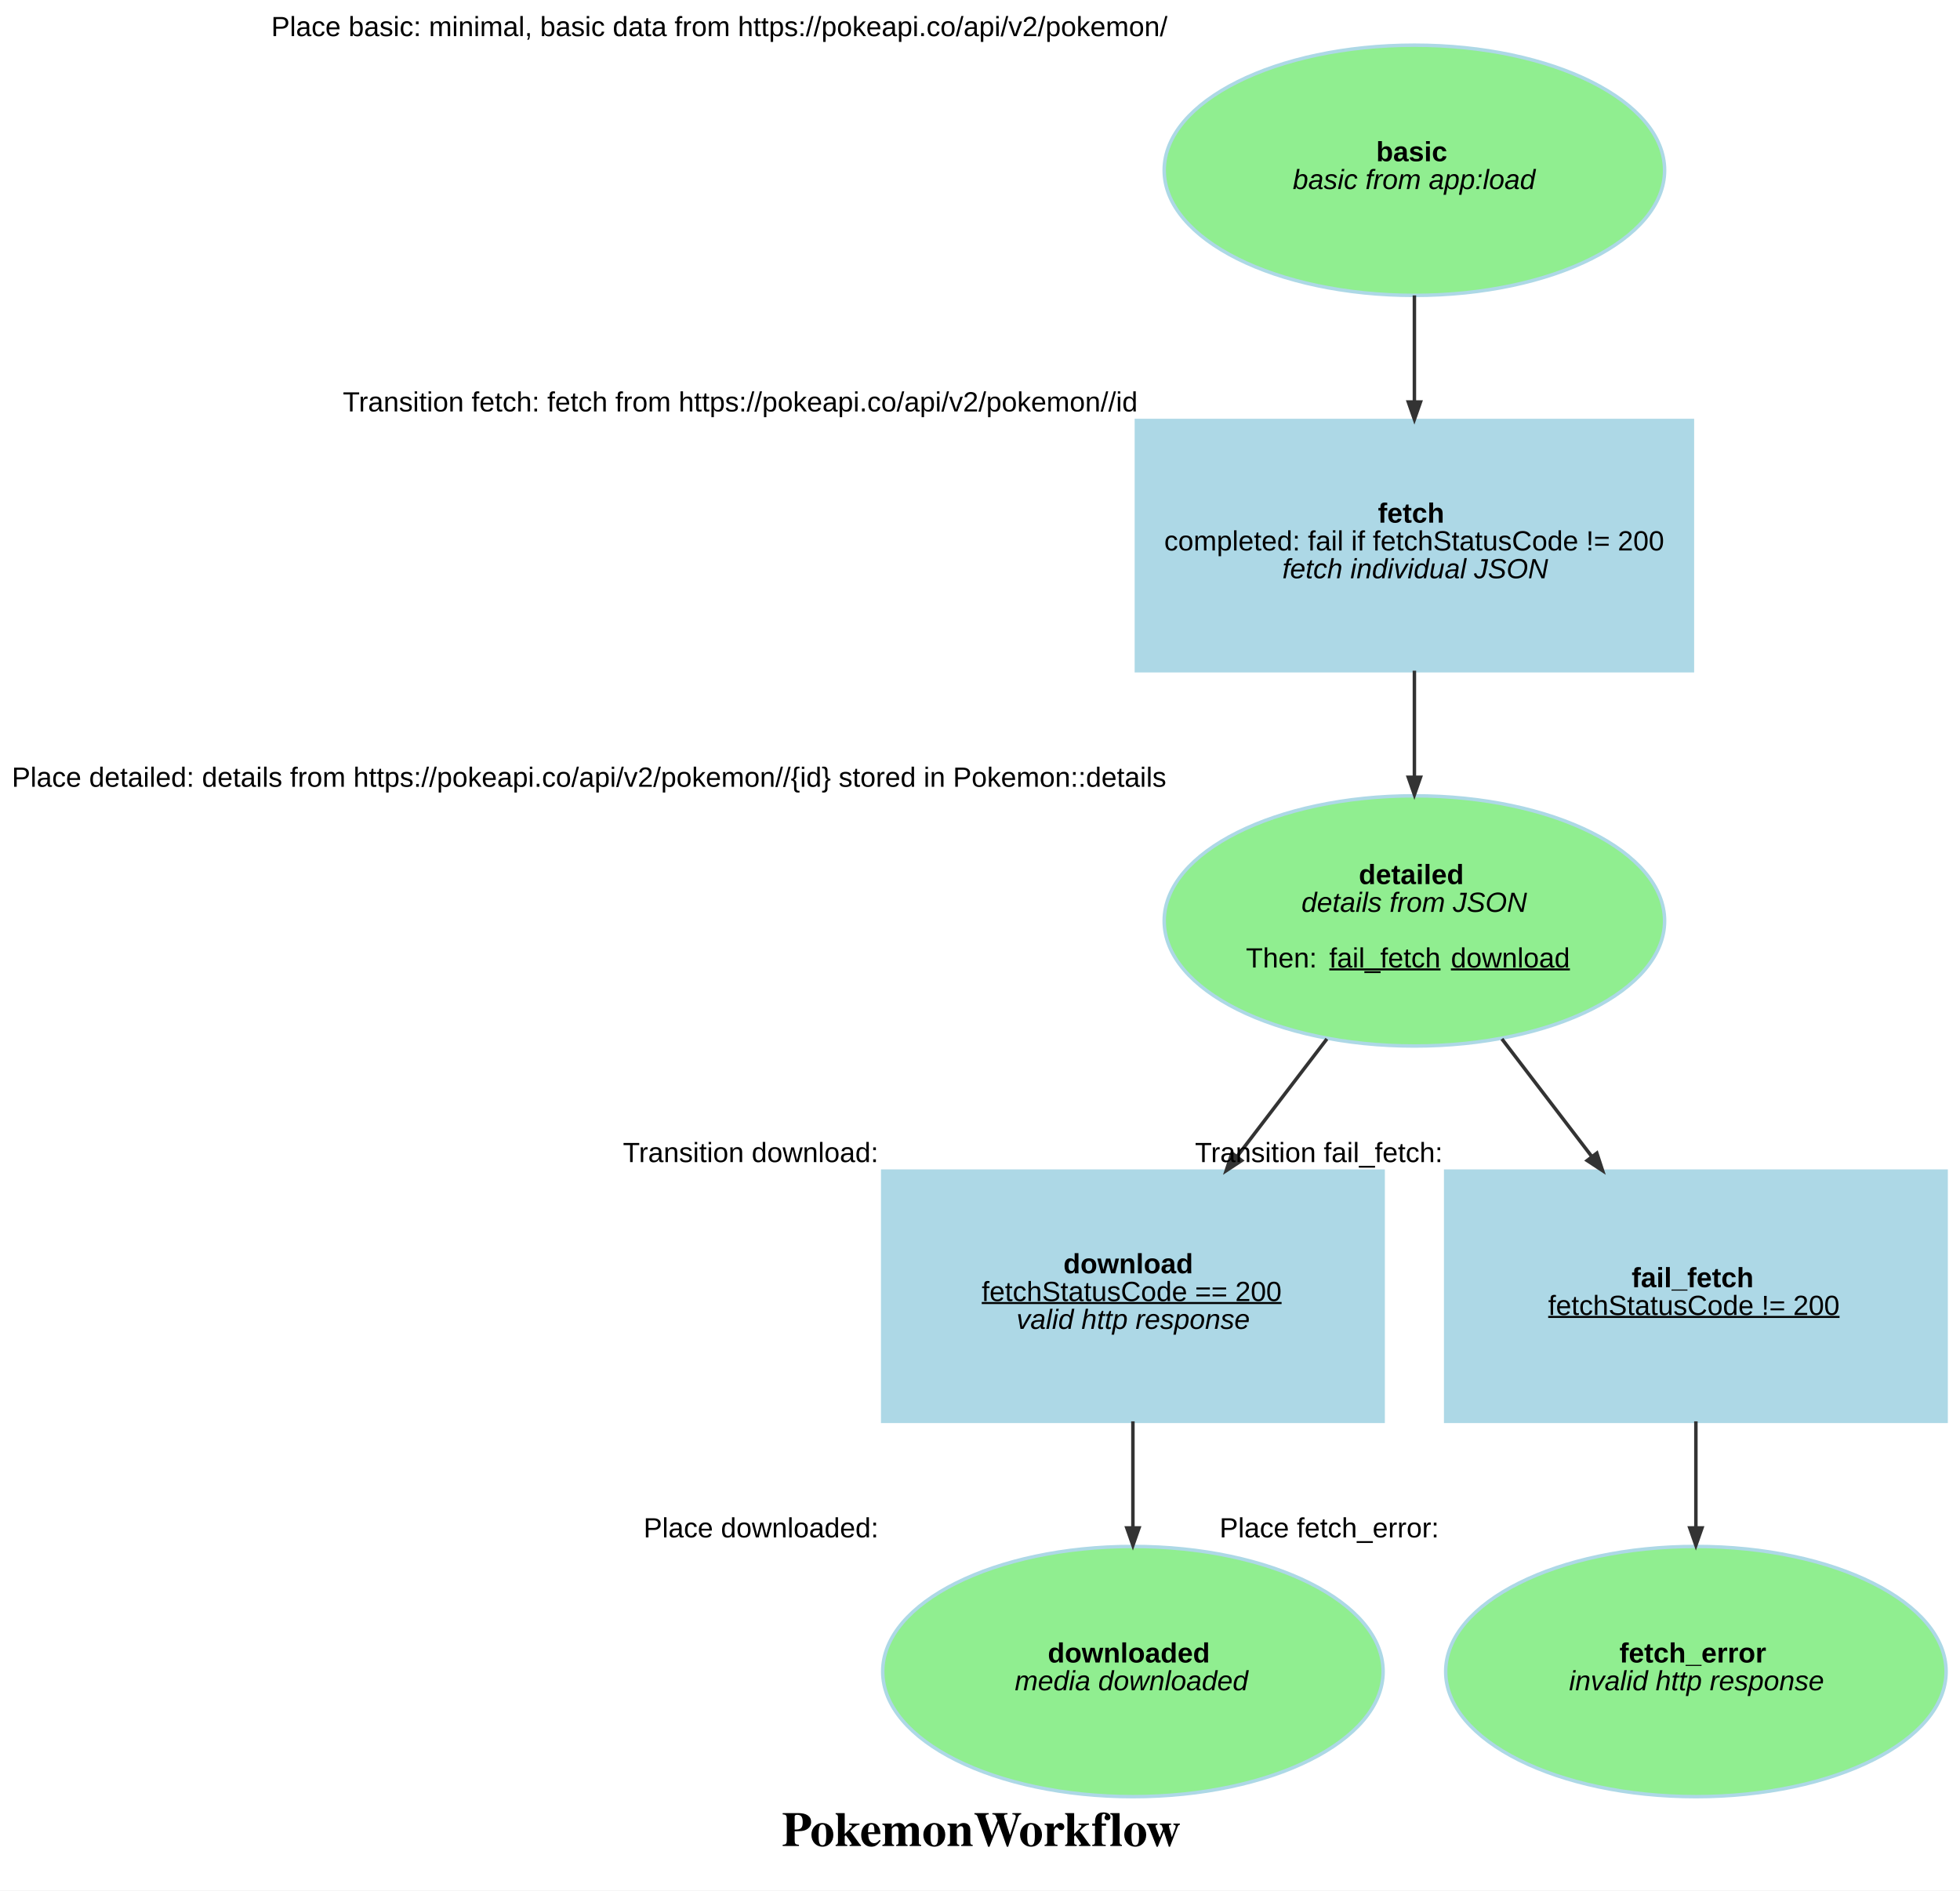
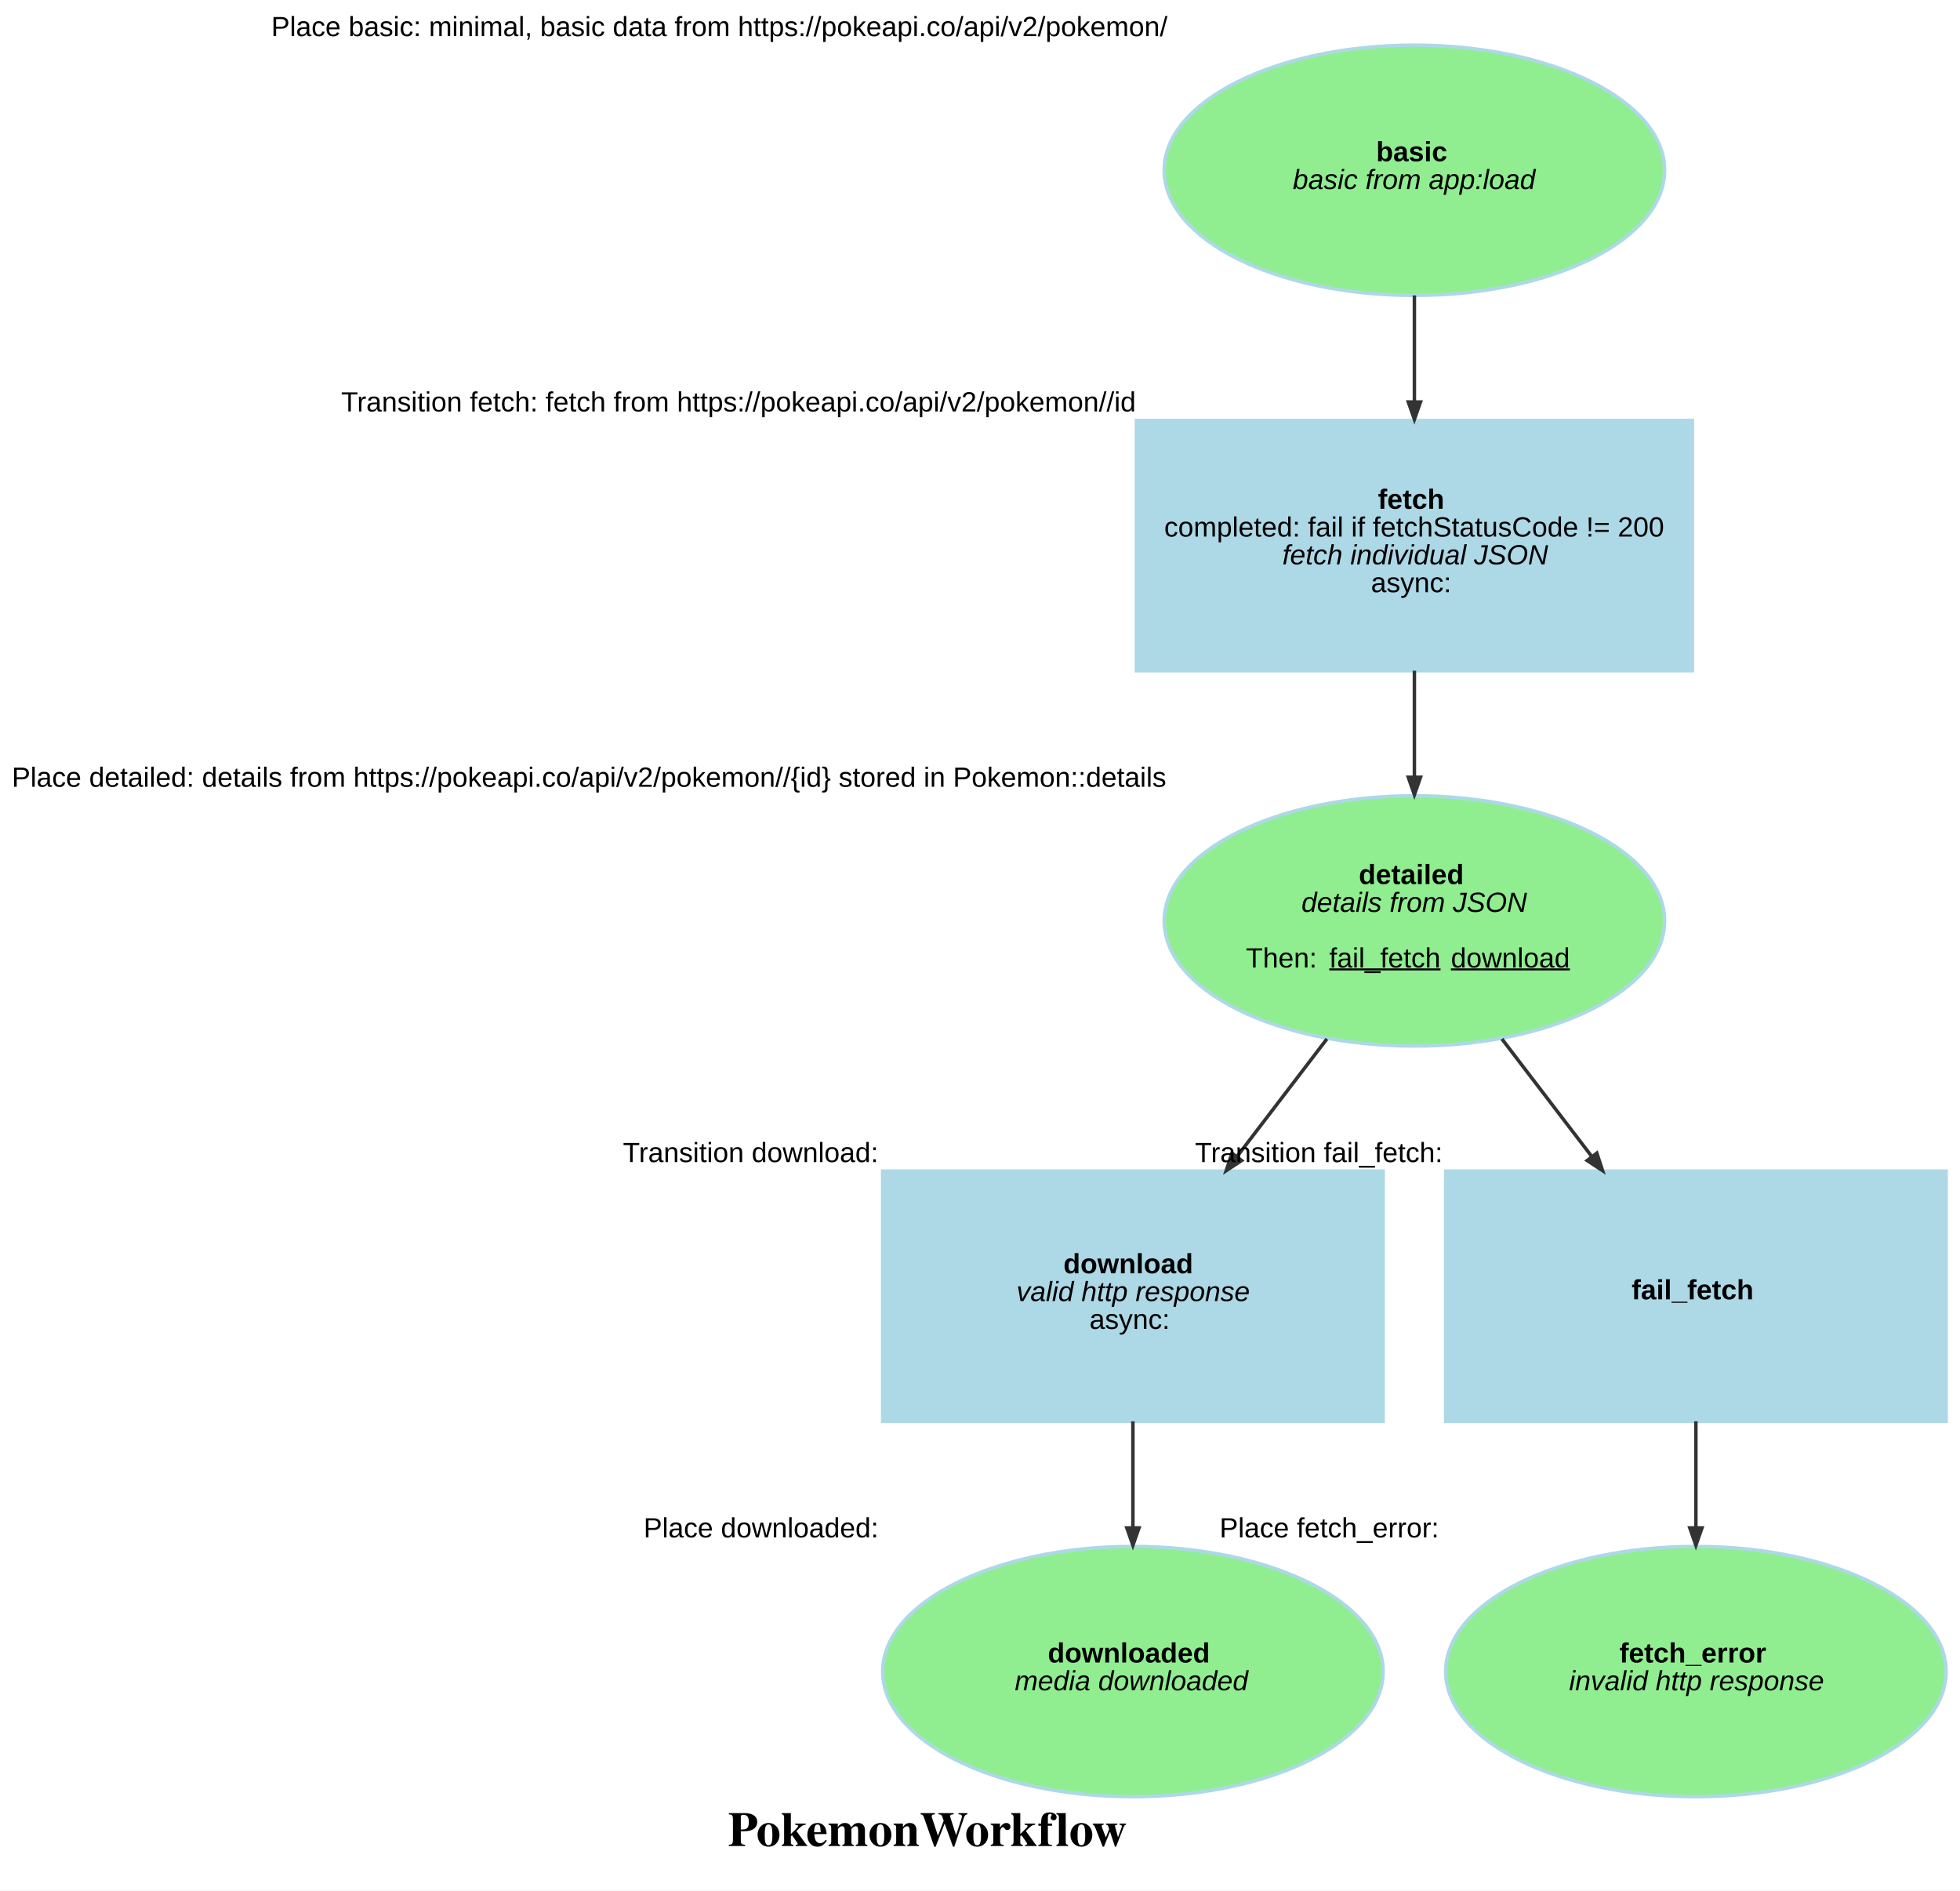
<svg xmlns="http://www.w3.org/2000/svg" width="564pt" height="544pt" viewBox="0.00 0.00 564.00 544.00">
  <g id="graph0" class="graph" transform="scale(1 1) rotate(0) translate(4 540)">
    <polygon fill="white" stroke="transparent" points="-4,4 -4,-540 560,-540 560,4 -4,4" />
-     <text text-anchor="start" x="221" y="-8.8" font-family="Times,serif" font-weight="bold" font-size="14.00">PokemonWorkflow</text>
+     <text text-anchor="start" x="205.5" y="-8.8" font-family="Times,serif" font-weight="bold" font-size="14.00">PokemonWorkflow</text>
    <g id="node1" class="node">
      <ellipse fill="lightgreen" stroke="lightBlue" cx="403" cy="-491" rx="72" ry="36" />
      <text text-anchor="start" x="392" y="-493.6" font-family="Arial" font-weight="bold" font-size="8.00">basic</text>
      <text text-anchor="start" x="368" y="-485.6" font-family="Arial" font-style="italic" font-size="8.00">basic from app:load</text>
      <text text-anchor="middle" x="203" y="-529.6" font-family="Arial" font-size="8.00">Place basic: minimal, basic data from https://pokeapi.co/api/v2/pokemon/</text>
    </g>
    <g id="node5" class="node">
      <polygon fill="lightBlue" stroke="lightBlue" points="483,-419 323,-419 323,-347 483,-347 483,-419" />
-       <text text-anchor="start" x="392.5" y="-389.6" font-family="Arial" font-weight="bold" font-size="8.00">fetch</text>
-       <text text-anchor="start" x="331" y="-381.6" font-family="Arial" font-size="8.00">completed: fail if fetchStatusCode != 200</text>
-       <text text-anchor="start" x="365" y="-373.6" font-family="Arial" font-style="italic" font-size="8.00">fetch individual JSON</text>
-       <text text-anchor="middle" x="209" y="-421.6" font-family="Arial" font-size="8.00">Transition fetch: fetch from https://pokeapi.co/api/v2/pokemon//id</text>
+       <text text-anchor="start" x="392.5" y="-393.6" font-family="Arial" font-weight="bold" font-size="8.00">fetch</text>
+       <text text-anchor="start" x="331" y="-385.6" font-family="Arial" font-size="8.00">completed: fail if fetchStatusCode != 200</text>
+       <text text-anchor="start" x="365" y="-377.6" font-family="Arial" font-style="italic" font-size="8.00">fetch individual JSON</text>
+       <text text-anchor="start" x="390.5" y="-369.6" font-family="Arial" font-size="8.00">async: </text>
+       <text text-anchor="middle" x="208.5" y="-421.6" font-family="Arial" font-size="8.00">Transition fetch: fetch from https://pokeapi.co/api/v2/pokemon//id</text>
    </g>
    <g id="edge1" class="edge">
      <path fill="none" stroke="#333333" d="M403,-455C403,-445.24 403,-434.56 403,-424.51" />
      <polygon fill="#333333" stroke="#333333" points="404.75,-424.33 403,-419.33 401.25,-424.33 404.75,-424.33" />
    </g>
    <g id="node2" class="node">
      <ellipse fill="lightgreen" stroke="lightBlue" cx="403" cy="-275" rx="72" ry="36" />
      <text text-anchor="start" x="387" y="-285.6" font-family="Arial" font-weight="bold" font-size="8.00">detailed</text>
      <text text-anchor="start" x="370.5" y="-277.6" font-family="Arial" font-style="italic" font-size="8.00">details from JSON</text>
      <text text-anchor="start" x="354.5" y="-261.6" font-family="Arial" font-size="8.00">Then: </text>
      <text text-anchor="start" x="378.5" y="-261.6" font-family="Arial" text-decoration="underline" font-size="8.00">fail_fetch</text>
      <text text-anchor="start" x="410.5" y="-261.6" font-family="Arial" font-size="8.00"> </text>
      <text text-anchor="start" x="413.5" y="-261.6" font-family="Arial" text-decoration="underline" font-size="8.00">download</text>
      <text text-anchor="start" x="448.5" y="-261.6" font-family="Arial" font-size="8.00"> </text>
      <text text-anchor="middle" x="165.5" y="-313.6" font-family="Arial" font-size="8.00">Place detailed: details from https://pokeapi.co/api/v2/pokemon//{id} stored in Pokemon::details</text>
    </g>
    <g id="node6" class="node">
      <polygon fill="lightBlue" stroke="lightBlue" points="394,-203 250,-203 250,-131 394,-131 394,-203" />
      <text text-anchor="start" x="302" y="-173.6" font-family="Arial" font-weight="bold" font-size="8.00">download</text>
-       <text text-anchor="start" x="278.5" y="-165.6" font-family="Arial" text-decoration="underline" font-size="8.00">fetchStatusCode == 200</text>
-       <text text-anchor="start" x="288.5" y="-157.6" font-family="Arial" font-style="italic" font-size="8.00">valid http response</text>
+       <text text-anchor="start" x="288.5" y="-165.6" font-family="Arial" font-style="italic" font-size="8.00">valid http response</text>
+       <text text-anchor="start" x="309.5" y="-157.6" font-family="Arial" font-size="8.00">async: </text>
      <text text-anchor="middle" x="212" y="-205.6" font-family="Arial" font-size="8.00">Transition download: </text>
    </g>
    <g id="edge3" class="edge">
      <path fill="none" stroke="#333333" d="M377.82,-241.04C369.63,-230.32 360.46,-218.33 351.95,-207.2" />
      <polygon fill="#333333" stroke="#333333" points="353.28,-206.05 348.85,-203.14 350.5,-208.18 353.28,-206.05" />
    </g>
    <g id="node7" class="node">
      <polygon fill="lightBlue" stroke="lightBlue" points="556,-203 412,-203 412,-131 556,-131 556,-203" />
-       <text text-anchor="start" x="465.5" y="-169.6" font-family="Arial" font-weight="bold" font-size="8.00">fail_fetch</text>
-       <text text-anchor="start" x="441.5" y="-161.6" font-family="Arial" text-decoration="underline" font-size="8.00">fetchStatusCode != 200</text>
+       <text text-anchor="start" x="465.5" y="-166.1" font-family="Arial" font-weight="bold" font-size="8.00">fail_fetch</text>
      <text text-anchor="middle" x="375.5" y="-205.6" font-family="Arial" font-size="8.00">Transition fail_fetch: </text>
    </g>
    <g id="edge5" class="edge">
      <path fill="none" stroke="#333333" d="M428.18,-241.04C436.37,-230.32 445.54,-218.33 454.05,-207.2" />
      <polygon fill="#333333" stroke="#333333" points="455.5,-208.18 457.15,-203.14 452.72,-206.05 455.5,-208.18" />
    </g>
    <g id="node3" class="node">
      <ellipse fill="lightgreen" stroke="lightBlue" cx="322" cy="-59" rx="72" ry="36" />
      <text text-anchor="start" x="297.5" y="-61.6" font-family="Arial" font-weight="bold" font-size="8.00">downloaded</text>
      <text text-anchor="start" x="288" y="-53.6" font-family="Arial" font-style="italic" font-size="8.00">media downloaded</text>
      <text text-anchor="middle" x="215" y="-97.6" font-family="Arial" font-size="8.00">Place downloaded: </text>
    </g>
    <g id="node4" class="node">
      <ellipse fill="lightgreen" stroke="lightBlue" cx="484" cy="-59" rx="72" ry="36" />
      <text text-anchor="start" x="462" y="-61.6" font-family="Arial" font-weight="bold" font-size="8.00">fetch_error</text>
      <text text-anchor="start" x="447.5" y="-53.6" font-family="Arial" font-style="italic" font-size="8.00">invalid http response</text>
      <text text-anchor="middle" x="378.5" y="-97.6" font-family="Arial" font-size="8.00">Place fetch_error: </text>
    </g>
    <g id="edge2" class="edge">
      <path fill="none" stroke="#333333" d="M403,-347C403,-337.24 403,-326.56 403,-316.51" />
      <polygon fill="#333333" stroke="#333333" points="404.75,-316.33 403,-311.33 401.25,-316.33 404.75,-316.33" />
    </g>
    <g id="edge4" class="edge">
      <path fill="none" stroke="#333333" d="M322,-131C322,-121.24 322,-110.56 322,-100.51" />
      <polygon fill="#333333" stroke="#333333" points="323.75,-100.33 322,-95.33 320.25,-100.33 323.75,-100.33" />
    </g>
    <g id="edge6" class="edge">
      <path fill="none" stroke="#333333" d="M484,-131C484,-121.24 484,-110.56 484,-100.51" />
      <polygon fill="#333333" stroke="#333333" points="485.75,-100.33 484,-95.33 482.25,-100.33 485.75,-100.33" />
    </g>
  </g>
</svg>
